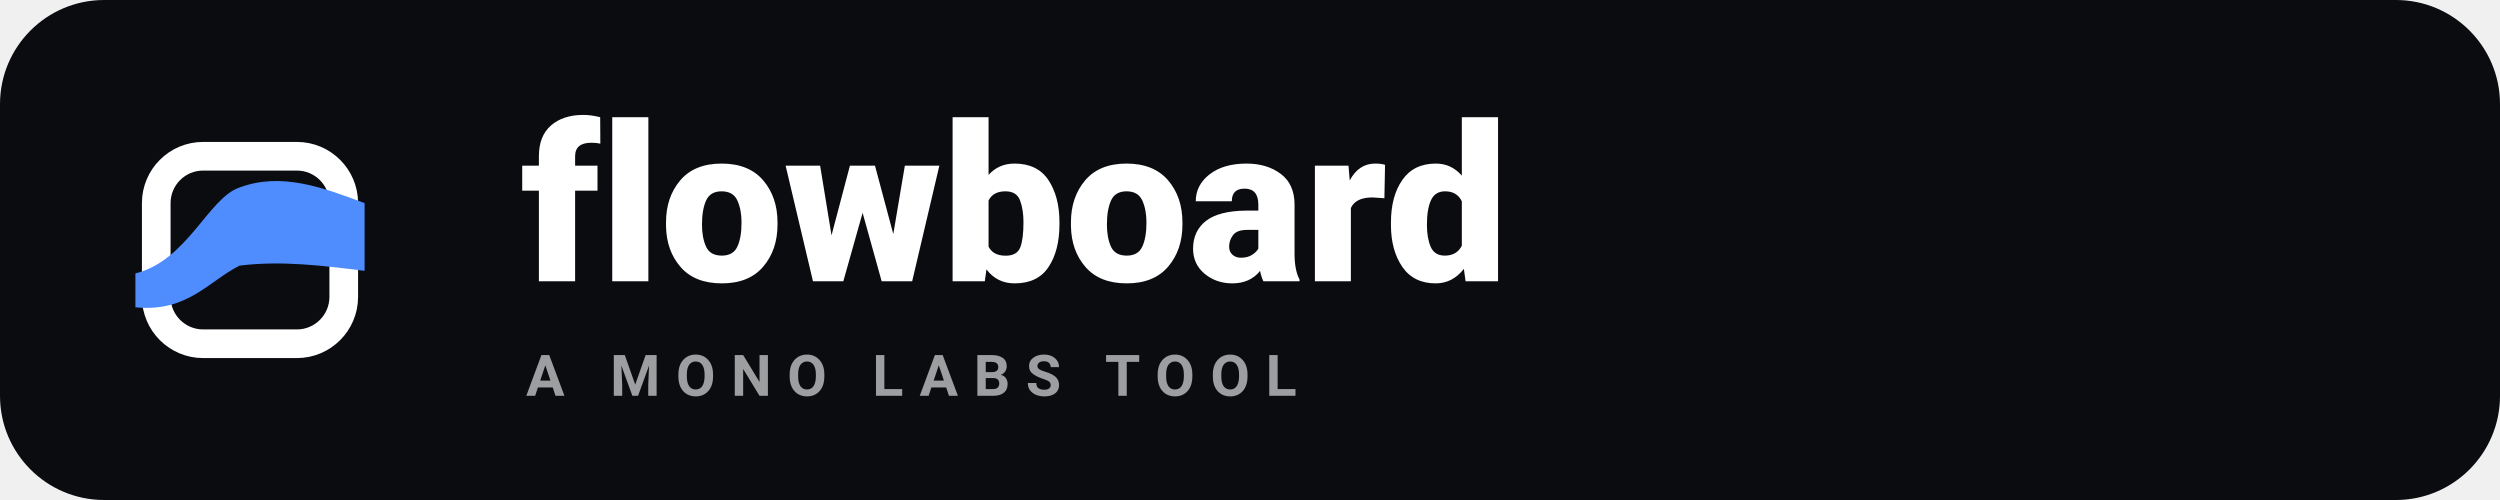
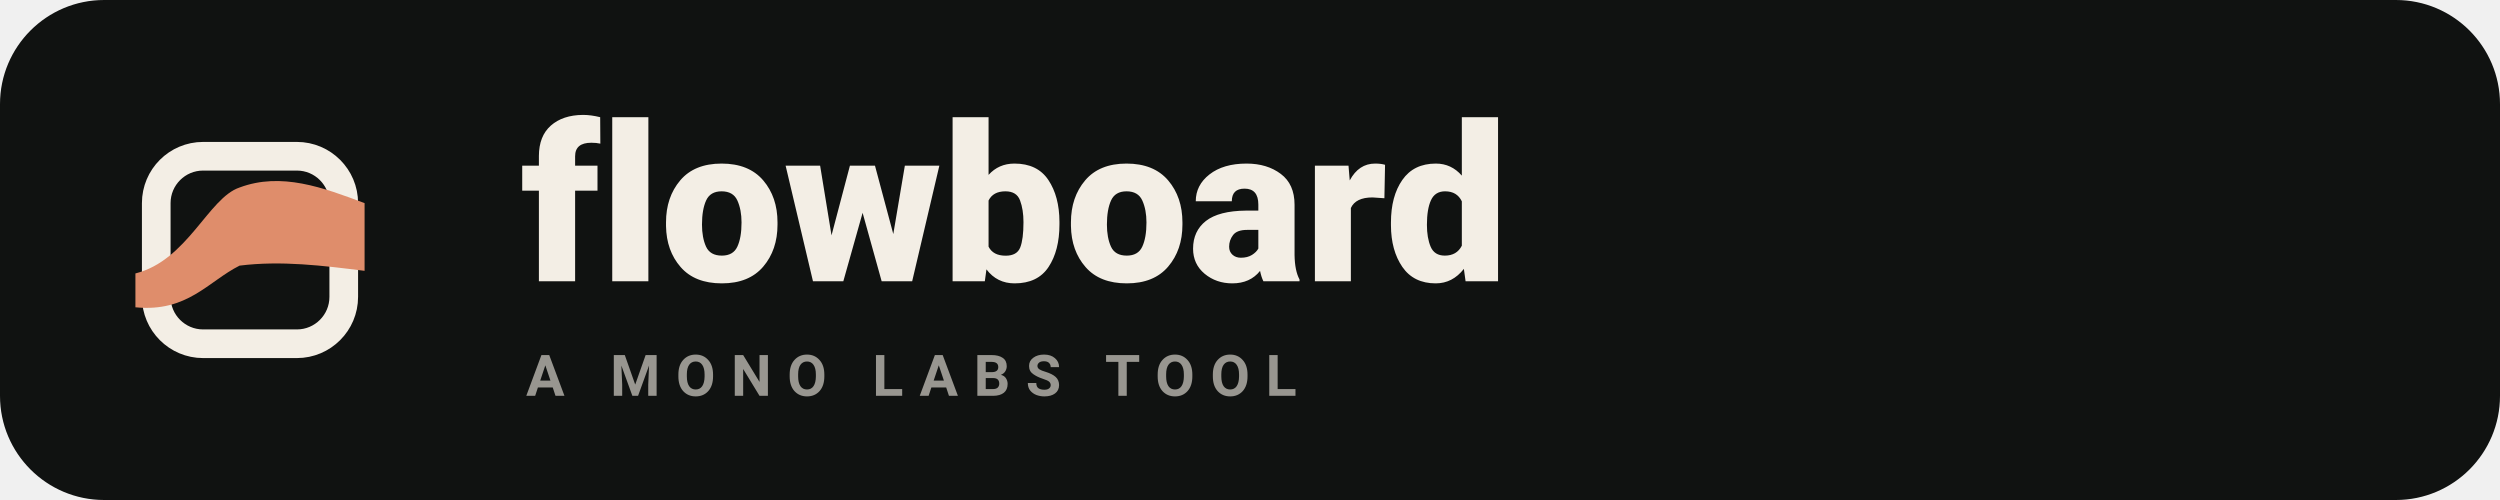
<svg xmlns="http://www.w3.org/2000/svg" viewBox="0 0 480 96" role="img" aria-label="Flowboard, a Mono Labs tool">
-   <rect width="480" height="96" rx="20" fill="#0a0c10" />
+   <rect width="480" height="96" rx="20" fill="#101211" />
  <g transform="translate(16,16)">
-     <rect x="14" y="14" width="36" height="36" rx="9" fill="none" stroke="#ffffff" stroke-width="5.5" />
-     <path d="M10 36.5 C 20 34 24 22 30 20 C 38 17 46 20 54 23 L54 36 C 46 35 38 34 30 35 C 24 38 20 44 10 43 Z" fill="#4f8dff" />
+     <rect x="14" y="14" width="36" height="36" rx="9" fill="none" stroke="#f3eee5" stroke-width="5.5" />
+     <path d="M10 36.5 C 20 34 24 22 30 20 C 38 17 46 20 54 23 L54 36 C 46 35 38 34 30 35 C 24 38 20 44 10 43 Z" fill="#df8d6b" />
  </g>
-   <text x="100" y="54" font-family="ui-sans-serif, system-ui, -apple-system, 'Segoe UI', Roboto, Helvetica, Arial, sans-serif" font-size="42" font-weight="800" fill="#ffffff">flowboard</text>
-   <text x="101" y="76" font-family="ui-sans-serif, system-ui, -apple-system, 'Segoe UI', Roboto, Helvetica, Arial, sans-serif" font-size="11" font-weight="600" letter-spacing="3" fill="#ffffff" fill-opacity="0.6">A MONO LABS TOOL</text>
+   <text x="100" y="54" font-family="ui-sans-serif, system-ui, -apple-system, 'Segoe UI', Roboto, Helvetica, Arial, sans-serif" font-size="42" font-weight="800" fill="#f3eee5">flowboard</text>
+   <text x="101" y="76" font-family="ui-sans-serif, system-ui, -apple-system, 'Segoe UI', Roboto, Helvetica, Arial, sans-serif" font-size="11" font-weight="600" letter-spacing="3" fill="#f3eee5" fill-opacity="0.6">A MONO LABS TOOL</text>
</svg>
